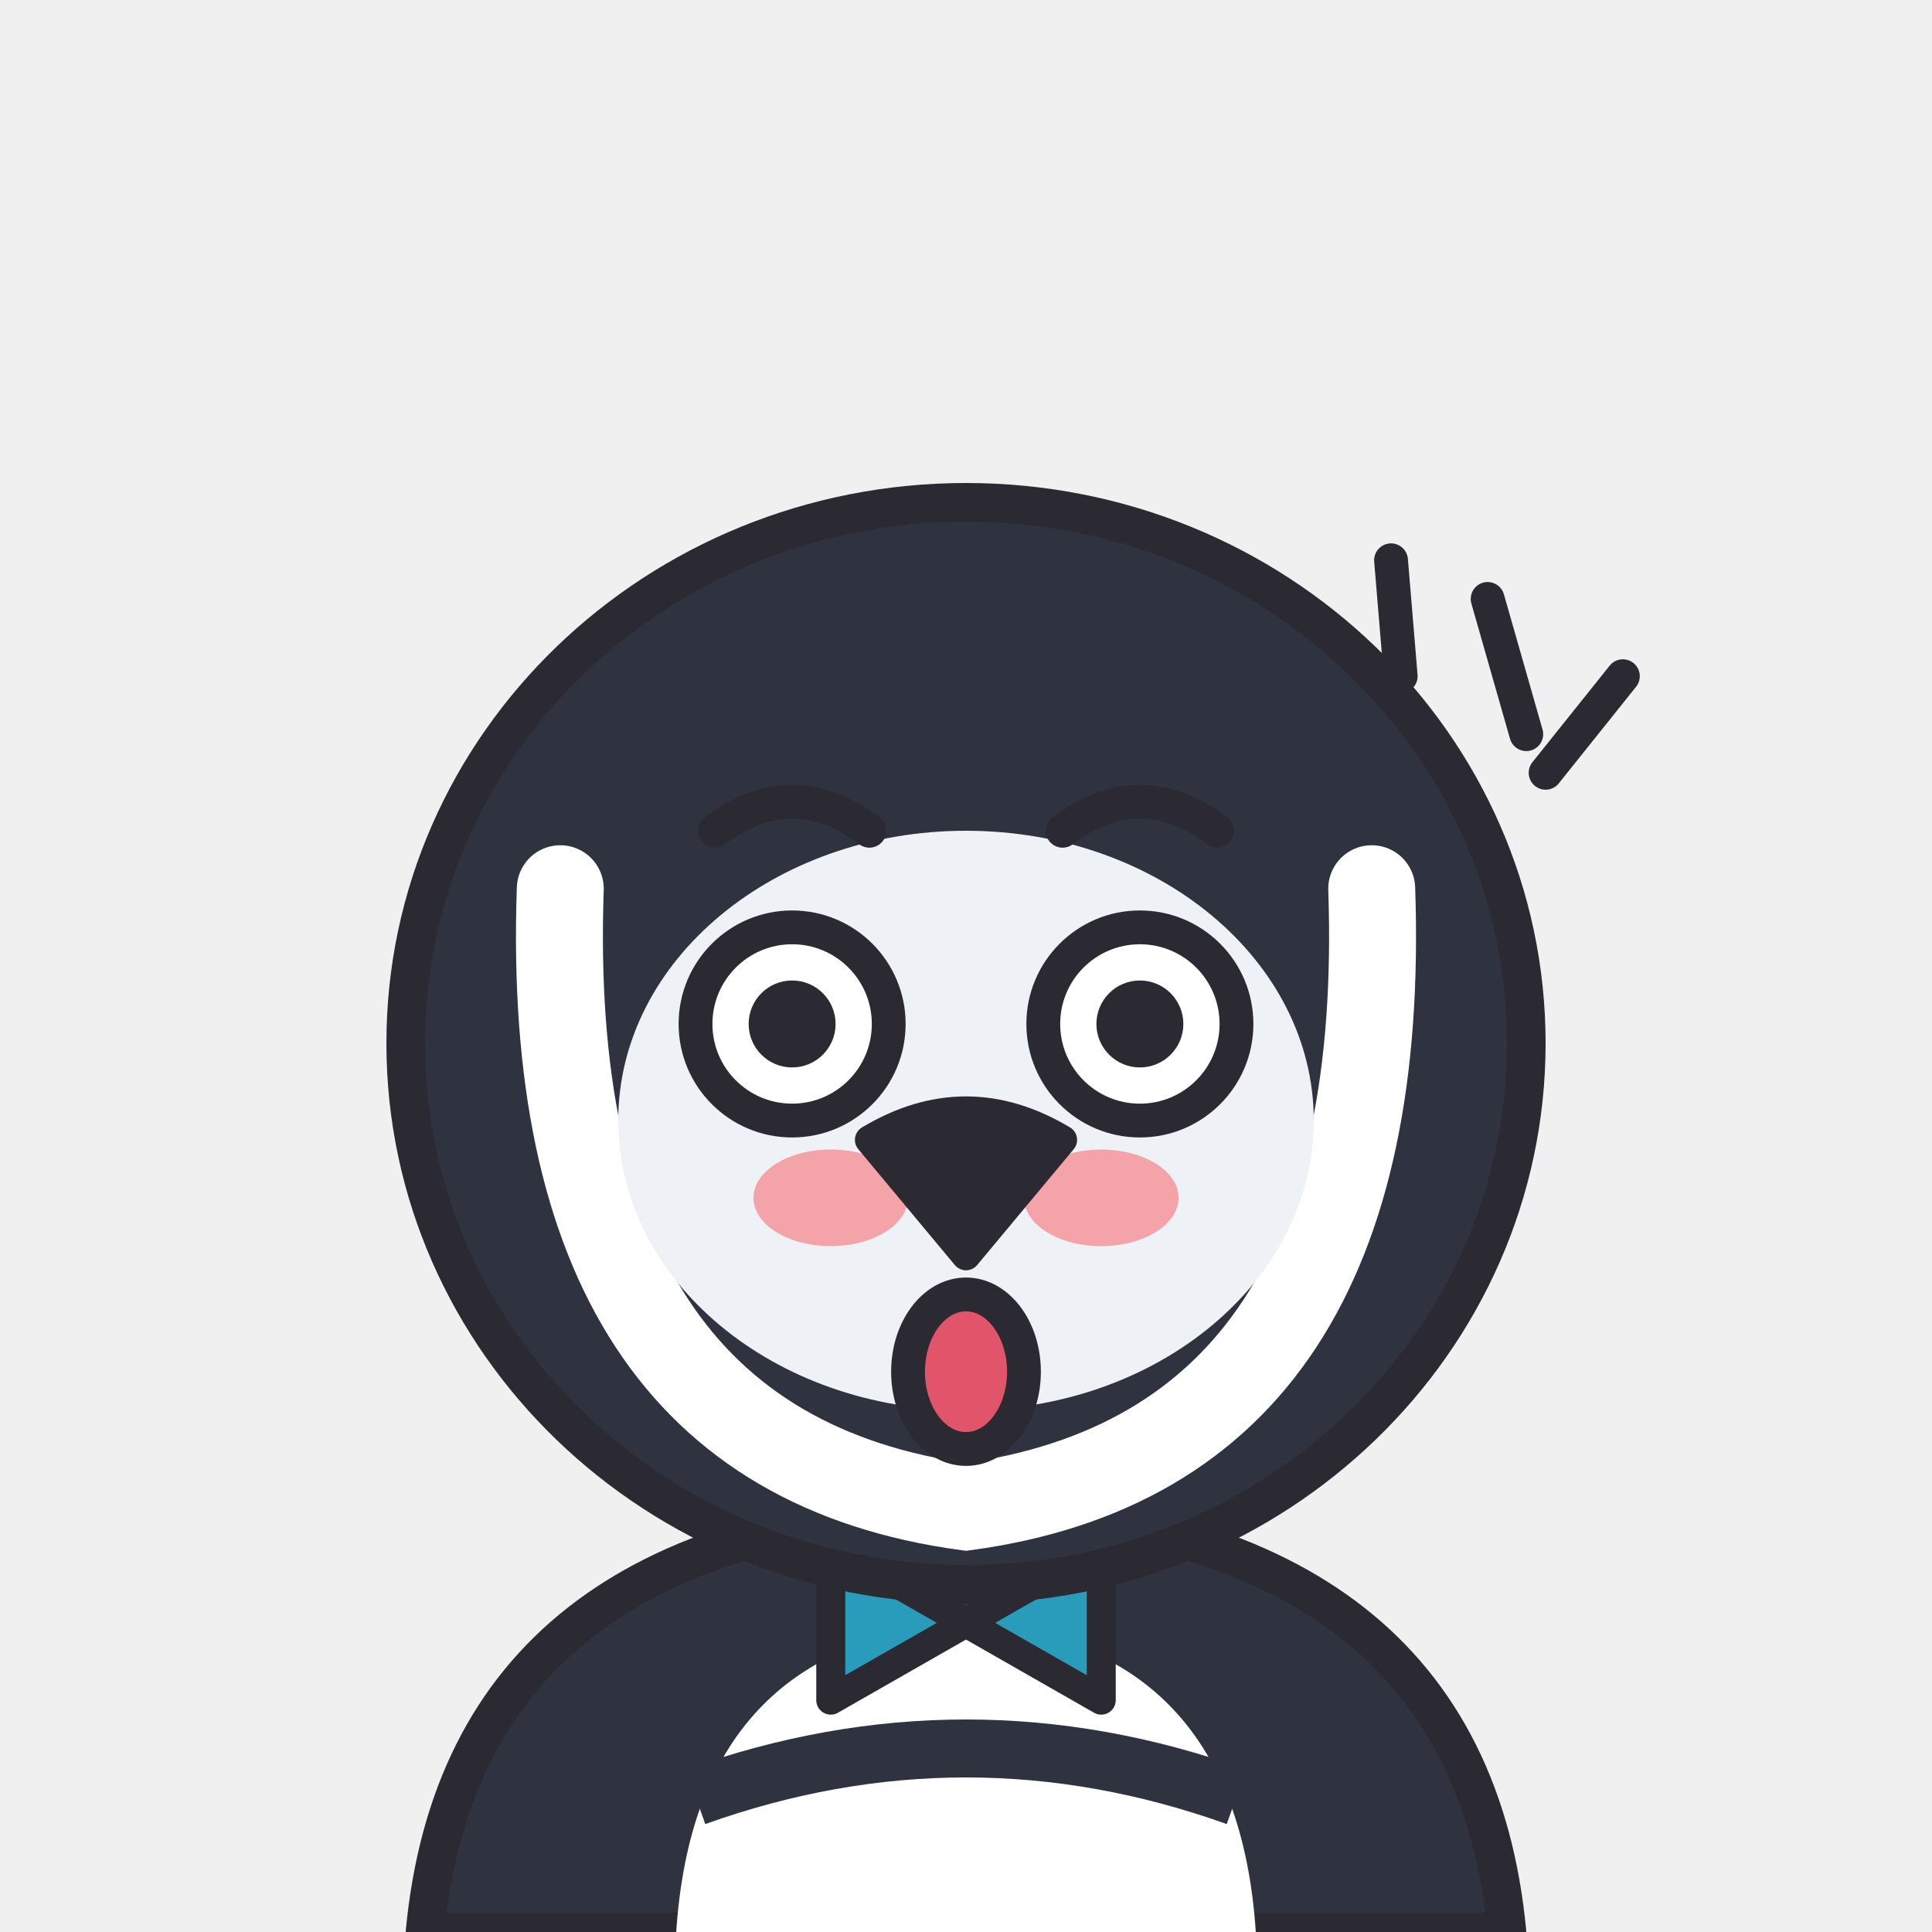
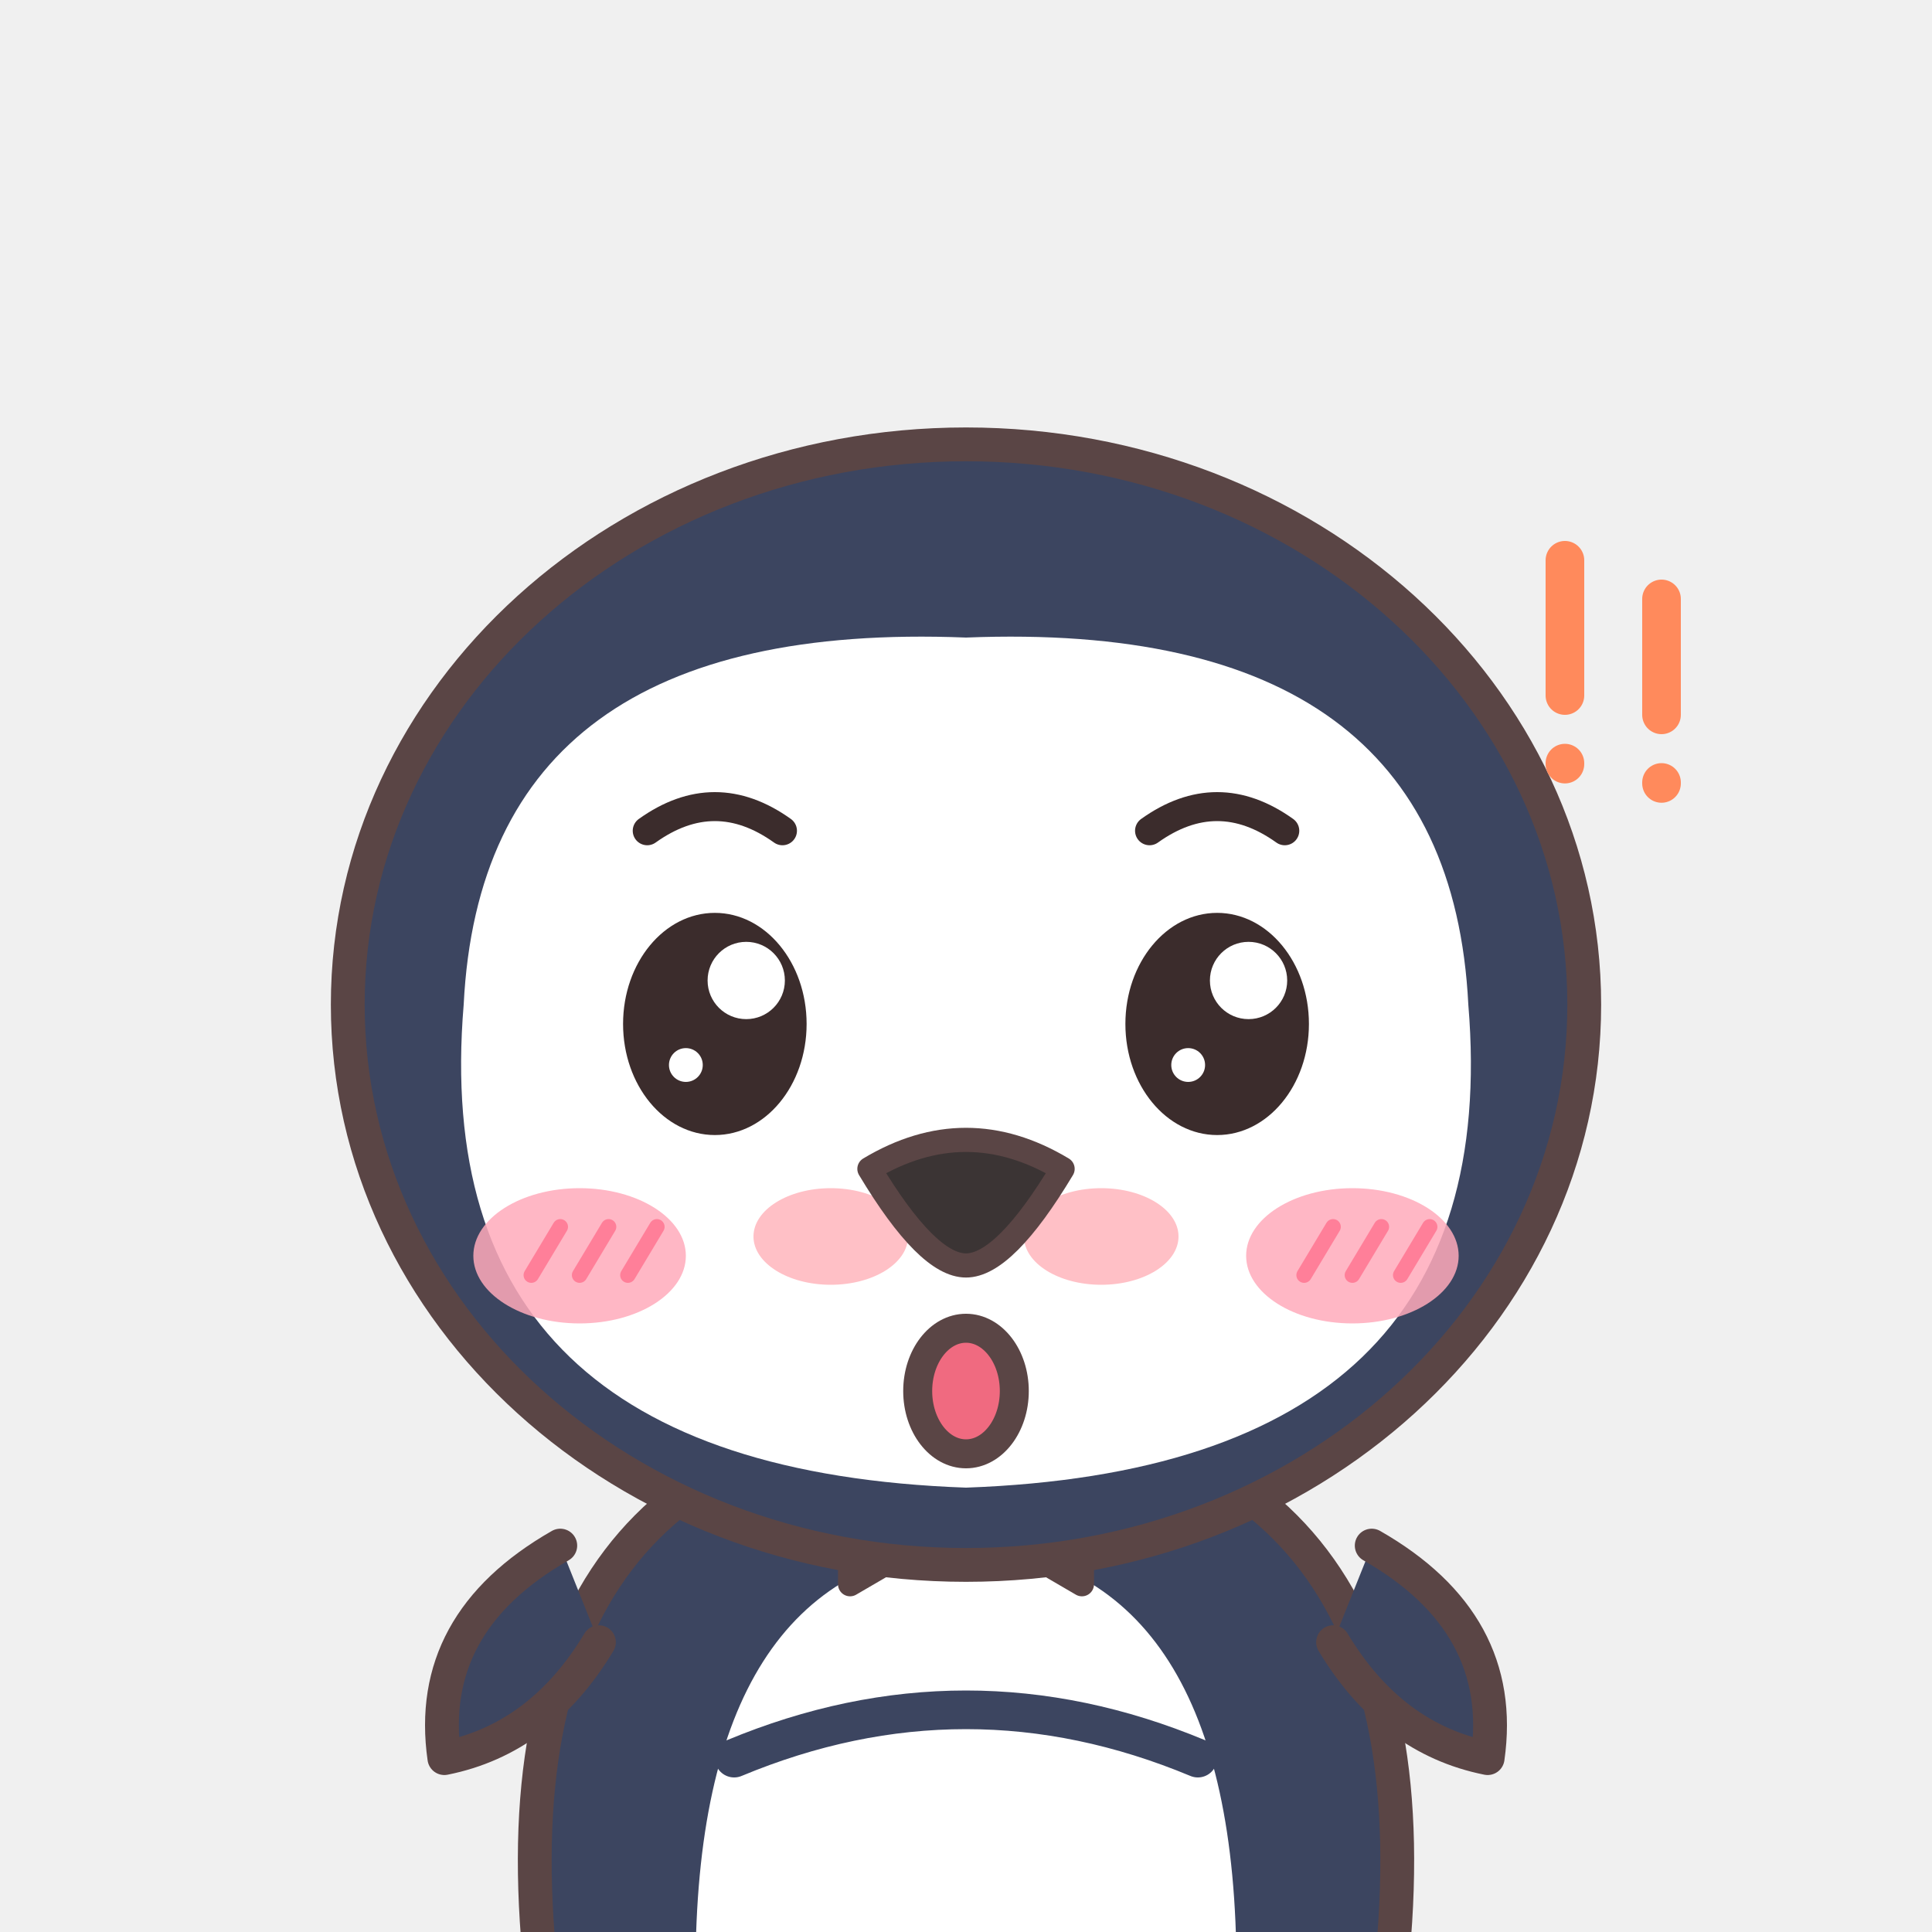
<svg xmlns="http://www.w3.org/2000/svg" viewBox="0 0 200 200" role="img" aria-label="フンボルトペンギン">
-   <path d="M44 200 Q48 158 100 156 Q152 158 156 200 Z" fill="#2f3340" stroke="#2b2a33" stroke-width="4" stroke-linejoin="round" />
-   <path d="M70 200 Q72 170 100 168 Q128 170 130 200 Z" fill="#fff" />
-   <path d="M72 186 Q100 176 128 186" fill="none" stroke="#2f3340" stroke-width="6" />
-   <path d="M86 160 L100 168 L86 176 Z M114 160 L100 168 L114 176 Z" fill="#2a9cbb" stroke="#2b2a33" stroke-width="3" stroke-linejoin="round" />
-   <ellipse cx="100" cy="108" rx="58" ry="56" fill="#2f3340" stroke="#2b2a33" stroke-width="4" stroke-linejoin="round" />
-   <path d="M58 92 Q56 150 100 156 Q144 150 142 92" fill="none" stroke="#fff" stroke-width="9" stroke-linecap="round" />
-   <ellipse cx="100" cy="116" rx="36" ry="30" fill="#eef1f5" />
-   <ellipse cx="86" cy="124" rx="8" ry="5" fill="#f4a3a8" />
-   <ellipse cx="114" cy="124" rx="8" ry="5" fill="#f4a3a8" />
-   <path d="M90 118 Q100 112 110 118 L100 130 Z" fill="#2b2a33" stroke="#2b2a33" stroke-width="3" stroke-linejoin="round" />
-   <path d="M74 86 Q82 80 90 86" fill="none" stroke="#2b2a33" stroke-width="3.5" stroke-linecap="round" />
-   <path d="M110 86 Q118 80 126 86" fill="none" stroke="#2b2a33" stroke-width="3.5" stroke-linecap="round" />
-   <circle cx="82" cy="106" r="10" fill="#fff" stroke="#2b2a33" stroke-width="3.5" />
-   <circle cx="82" cy="106" r="4.5" fill="#2b2a33" />
-   <circle cx="118" cy="106" r="10" fill="#fff" stroke="#2b2a33" stroke-width="3.5" />
-   <circle cx="118" cy="106" r="4.5" fill="#2b2a33" />
-   <ellipse cx="100" cy="142" rx="6" ry="8" fill="#e2546a" stroke="#2b2a33" stroke-width="3.5" stroke-linecap="round" stroke-linejoin="round" />
-   <path d="M154 62 l4 14 M168 70 l-8 10 M144 58 l1 12" stroke="#2b2a33" stroke-width="3.5" stroke-linecap="round" />
+   <path d="M56 204 Q50 148 100 146 Q150 148 144 204 Z" fill="#3c4560" stroke="#5a4545" stroke-width="3.5" stroke-linejoin="round" stroke-linecap="round" />
+   <path d="M72 204 Q72 162 100 160 Q128 162 128 204 Z" fill="#fff" />
+   <path d="M76 182 Q100 172 124 182" fill="none" stroke="#3c4560" stroke-width="4" stroke-linecap="round" />
+   <path d="M88 150 L100 157 L88 164 Z M112 150 L100 157 L112 164 Z" fill="#5cc3dd" stroke="#5a4545" stroke-width="2.5" stroke-linejoin="round" stroke-linecap="round" />
+   <circle cx="100" cy="157" r="3.5" fill="#5cc3dd" stroke="#5a4545" stroke-width="2.5" stroke-linejoin="round" stroke-linecap="round" />
+   <path d="M58 160 q-14 8 -12 22 q10 -2 16 -12" fill="#3c4560" stroke="#5a4545" stroke-width="3.5" stroke-linejoin="round" stroke-linecap="round" />
+   <path d="M142 160 q14 8 12 22 q-10 -2 -16 -12" fill="#3c4560" stroke="#5a4545" stroke-width="3.5" stroke-linejoin="round" stroke-linecap="round" />
+   <ellipse cx="100" cy="104" rx="64" ry="58" fill="#3c4560" stroke="#5a4545" stroke-width="3.5" stroke-linejoin="round" stroke-linecap="round" />
+   <path d="M48 104 Q50 64 100 66 Q150 64 152 104 Q156 152 100 154 Q44 152 48 104 Z" fill="#fff" />
+   <ellipse cx="86" cy="128" rx="8" ry="5" fill="#ffc0c6" />
+   <ellipse cx="114" cy="128" rx="8" ry="5" fill="#ffc0c6" />
+   <path d="M90 121 Q100 115 110 121 Q104 131 100 131 Q96 131 90 121 Z" fill="#3b3434" stroke="#5a4545" stroke-width="2.5" stroke-linejoin="round" stroke-linecap="round" />
+   <ellipse cx="60" cy="130" rx="11" ry="7" fill="#ffaabb" opacity="0.85" />
+   <path d="M55 132 l3 -5 M60 132 l3 -5 M65 132 l3 -5" stroke="#ff7f99" stroke-width="1.6" stroke-linecap="round" />
+   <ellipse cx="140" cy="130" rx="11" ry="7" fill="#ffaabb" opacity="0.85" />
+   <path d="M135 132 l3 -5 M140 132 l3 -5 M145 132 l3 -5" stroke="#ff7f99" stroke-width="1.6" stroke-linecap="round" />
+   <path d="M67 86 Q74 81 81 86" fill="none" stroke="#3b2c2c" stroke-width="3" stroke-linecap="round" />
+   <path d="M119 86 Q126 81 133 86" fill="none" stroke="#3b2c2c" stroke-width="3" stroke-linecap="round" />
+   <ellipse cx="74" cy="106" rx="9.5" ry="11.5" fill="#3b2c2c" />
+   <circle cx="77.25" cy="101.5" r="4" fill="#fff" />
+   <circle cx="71" cy="110.25" r="1.75" fill="#fff" />
+   <ellipse cx="126" cy="106" rx="9.5" ry="11.5" fill="#3b2c2c" />
+   <circle cx="129.25" cy="101.5" r="4" fill="#fff" />
+   <circle cx="123" cy="110.25" r="1.75" fill="#fff" />
+   <ellipse cx="100" cy="144" rx="5" ry="6.5" fill="#f06a80" stroke="#5a4545" stroke-width="3" stroke-linecap="round" stroke-linejoin="round" />
+   <path d="M162 58 v14 M162 79 v0.1 M172 62 v12 M172 81 v0.1" stroke="#ff8a5c" stroke-width="4" stroke-linecap="round" />
</svg>
